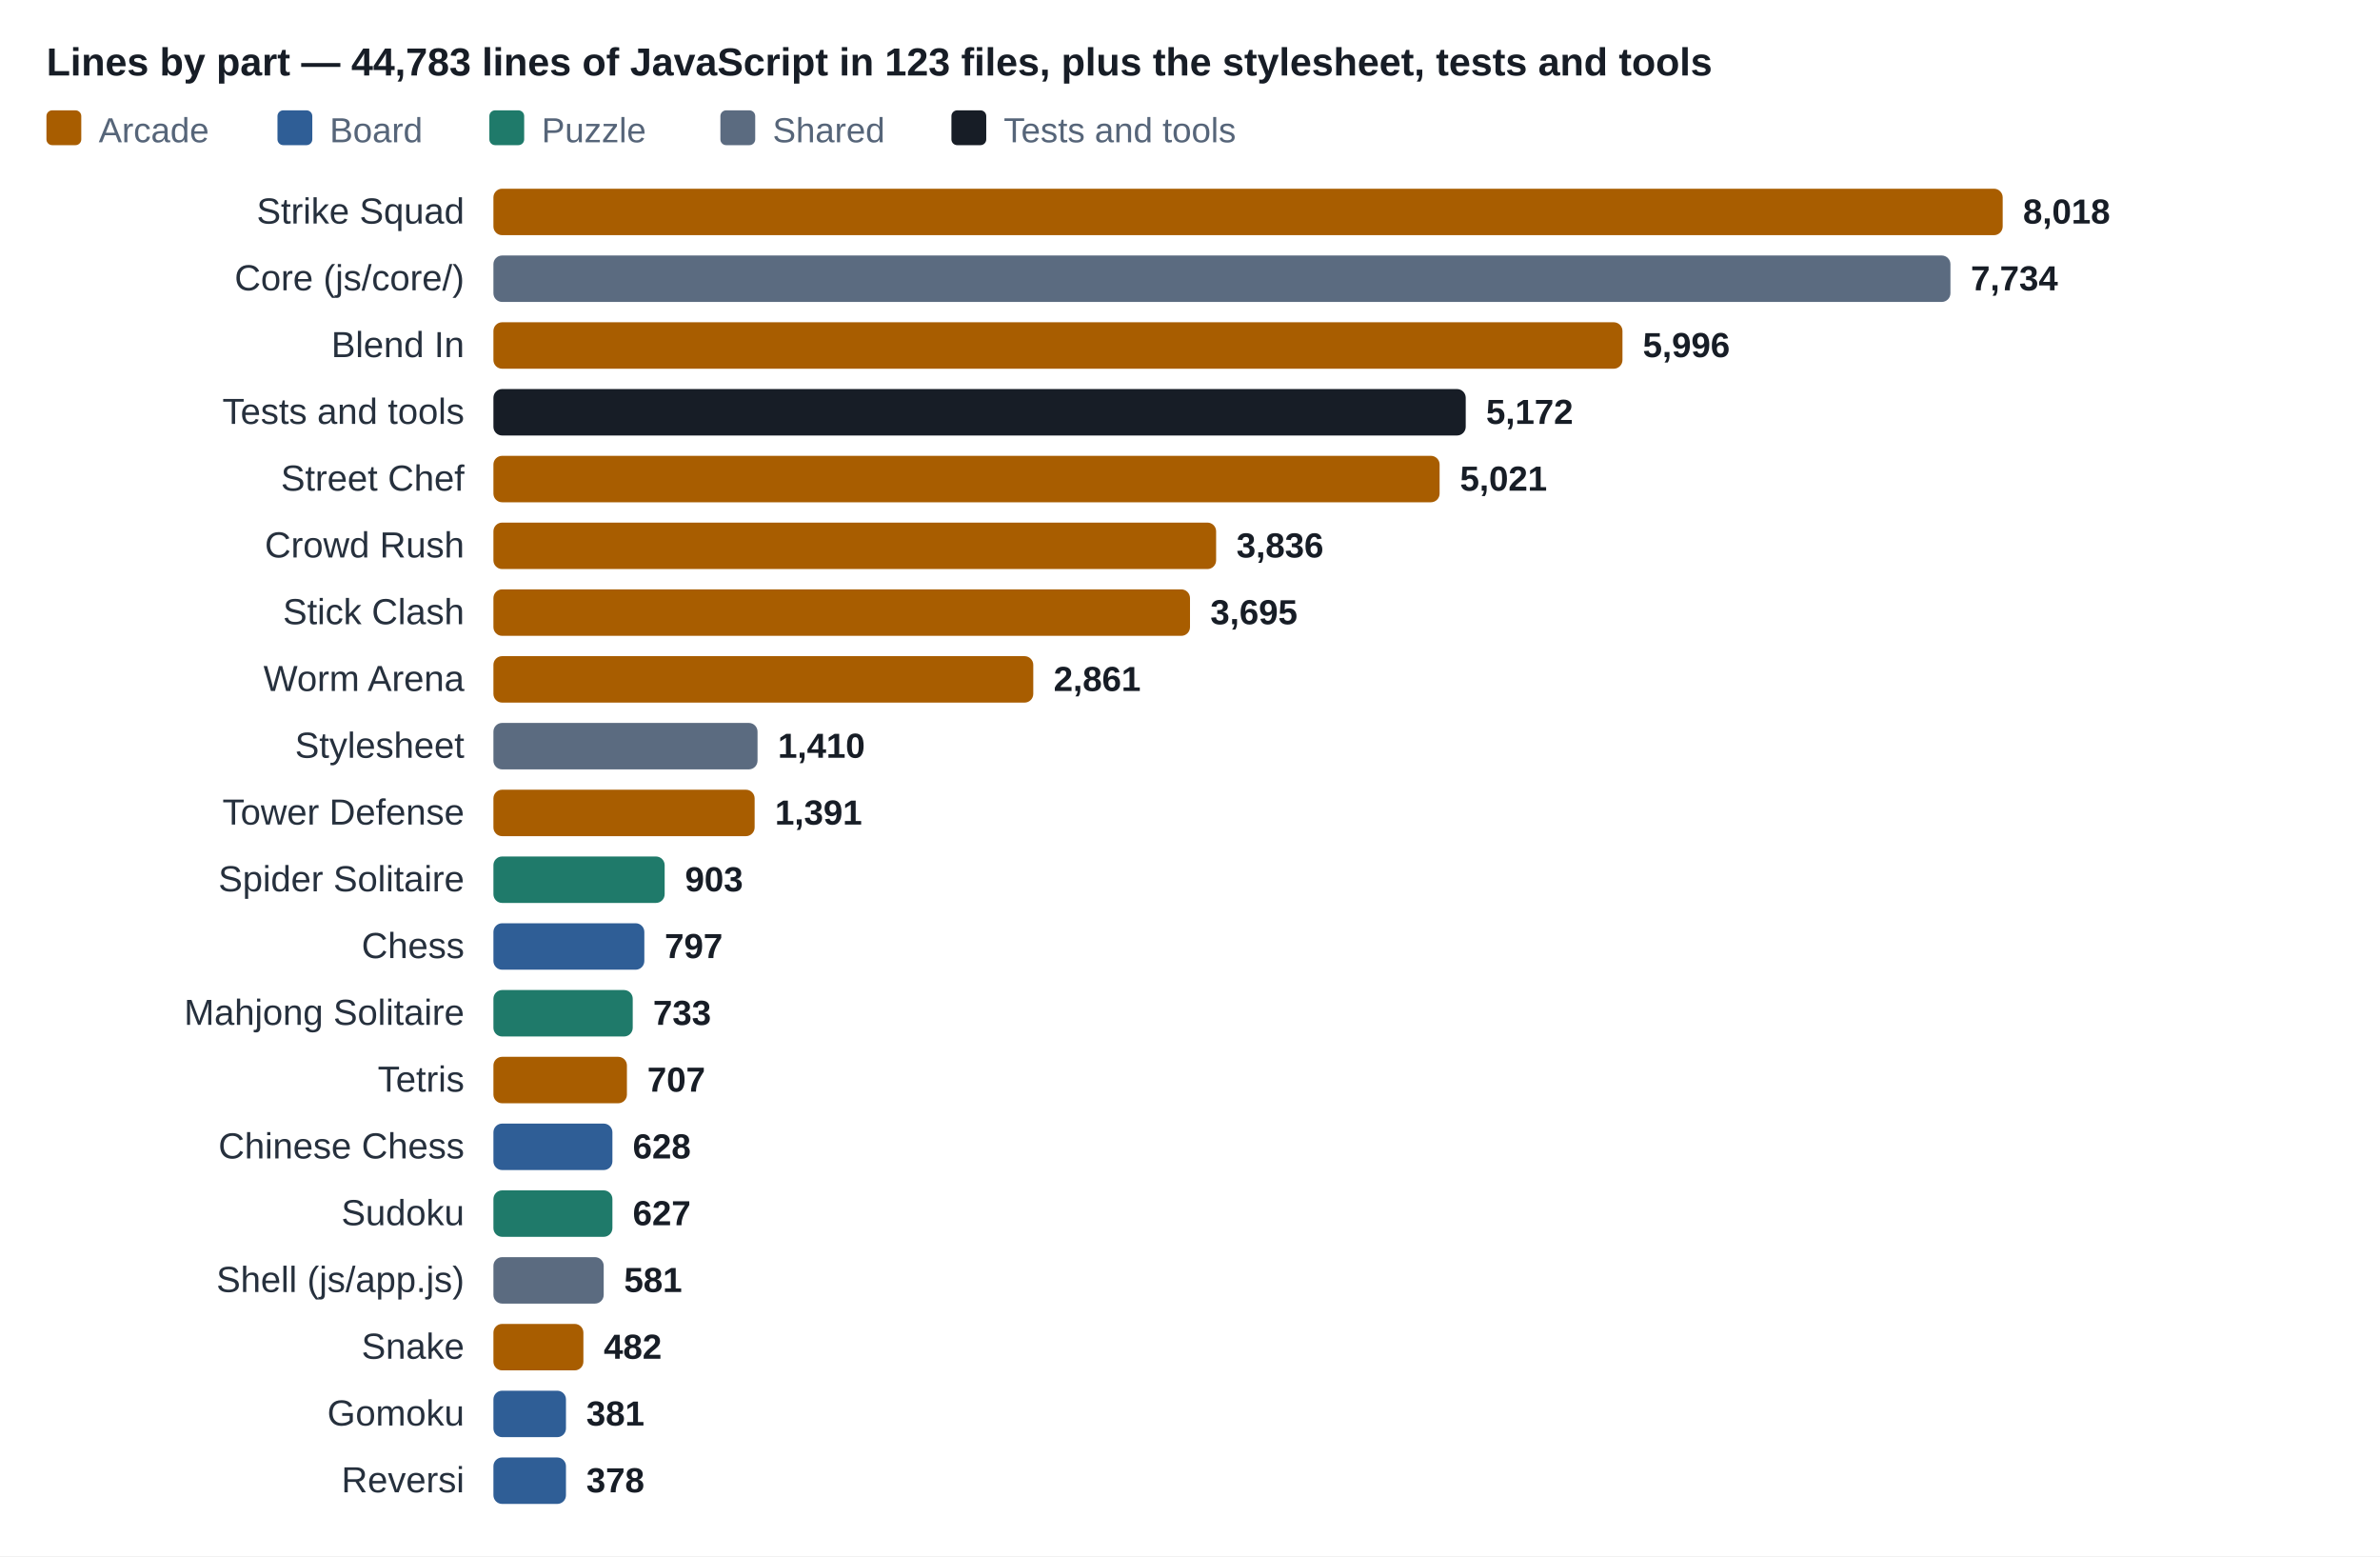
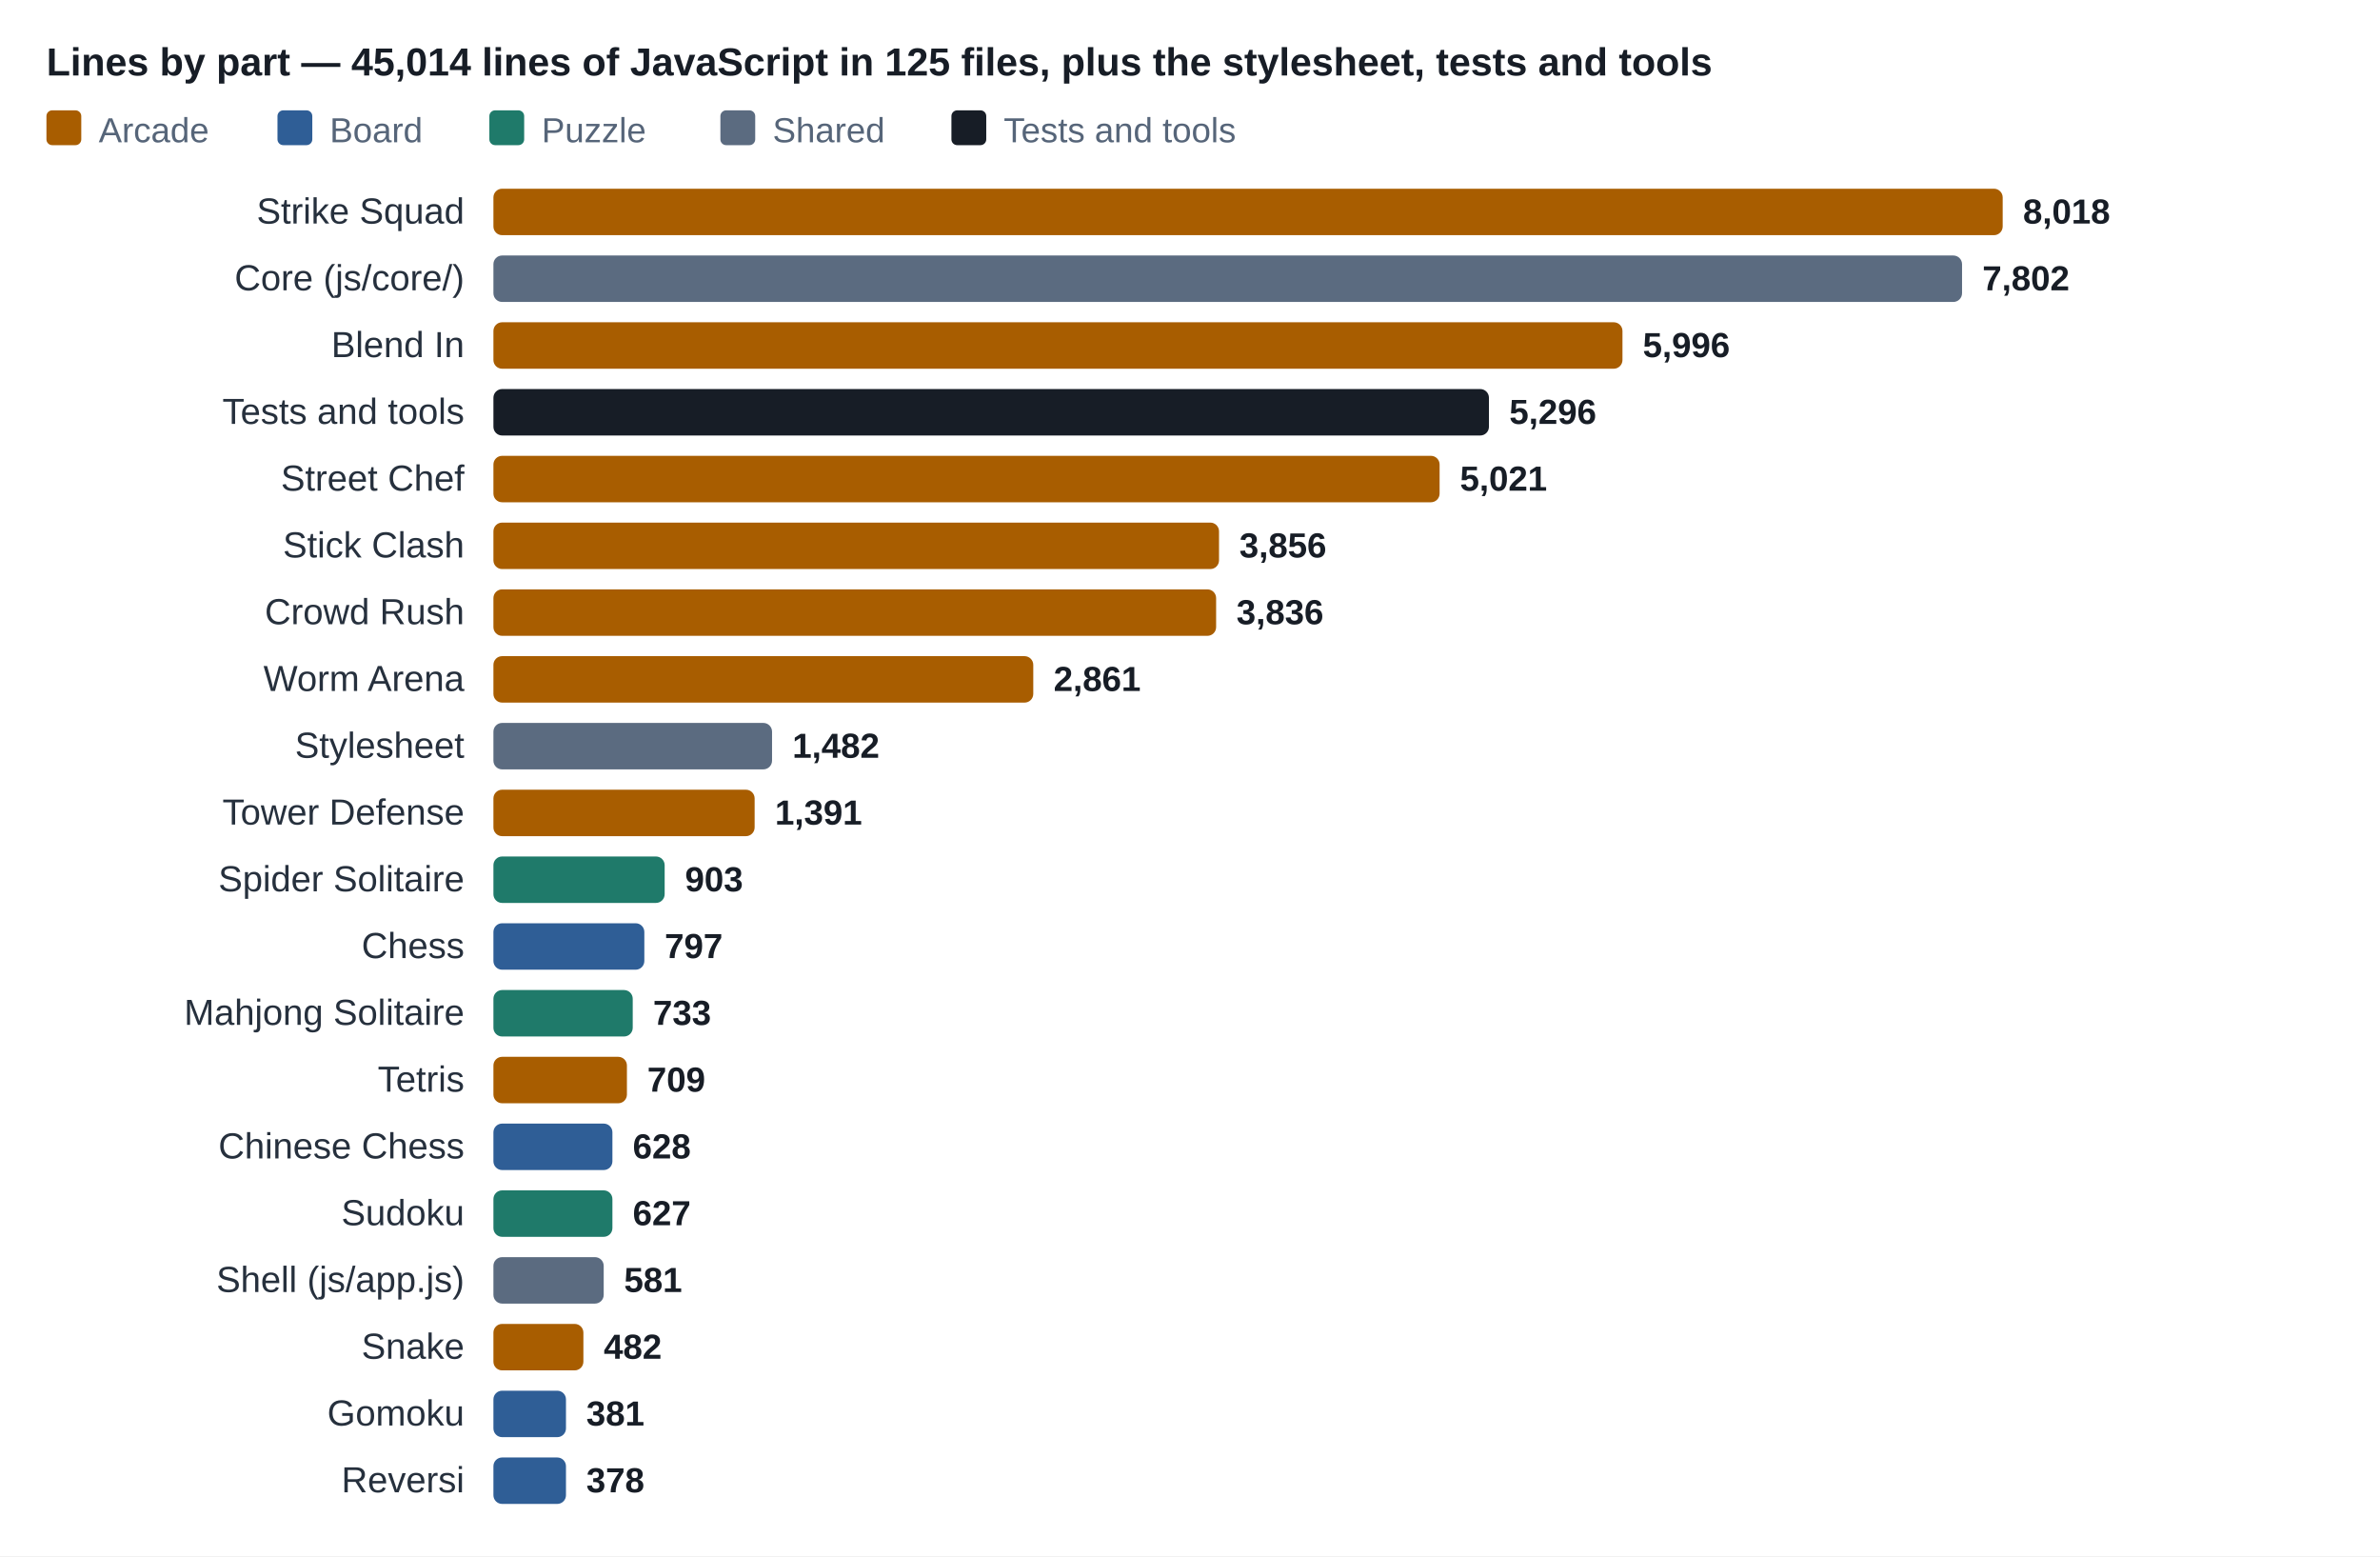
<svg xmlns="http://www.w3.org/2000/svg" viewBox="0 0 820 536" width="820" height="536" font-family="Segoe UI, Arial, sans-serif">
  <defs>
    <marker id="ah" viewBox="0 0 10 10" refX="9" refY="5" markerWidth="8" markerHeight="8" orient="auto-start-reverse">
      <path d="M0 0L10 5L0 10z" fill="#566579" />
    </marker>
    <marker id="ab" viewBox="0 0 10 10" refX="9" refY="5" markerWidth="8" markerHeight="8" orient="auto-start-reverse">
      <path d="M0 0L10 5L0 10z" fill="#8A5A00" />
    </marker>
  </defs>
  <rect width="820" height="536" fill="#FFFFFF" />
  <text x="16" y="26" font-size="13.5" font-weight="700" fill="#171D26" text-anchor="start">
-     <tspan x="16" dy="0">Lines by part — 44,783 lines of JavaScript in 123 files, plus the stylesheet, tests and tools</tspan>
+     <tspan x="16" dy="0">Lines by part — 45,014 lines of JavaScript in 125 files, plus the stylesheet, tests and tools</tspan>
  </text>
  <rect x="16" y="38" width="12" height="12" rx="2" fill="#A85D00" />
  <text x="34" y="49" font-size="12" font-weight="400" fill="#566579" text-anchor="start">
    <tspan x="34" dy="0">Arcade</tspan>
  </text>
  <rect x="95.6" y="38" width="12" height="12" rx="2" fill="#2F5E96" />
  <text x="113.6" y="49" font-size="12" font-weight="400" fill="#566579" text-anchor="start">
    <tspan x="113.6" dy="0">Board</tspan>
  </text>
  <rect x="168.6" y="38" width="12" height="12" rx="2" fill="#1F7A6A" />
  <text x="186.6" y="49" font-size="12" font-weight="400" fill="#566579" text-anchor="start">
    <tspan x="186.6" dy="0">Puzzle</tspan>
  </text>
  <rect x="248.2" y="38" width="12" height="12" rx="2" fill="#5B6B80" />
  <text x="266.2" y="49" font-size="12" font-weight="400" fill="#566579" text-anchor="start">
    <tspan x="266.2" dy="0">Shared</tspan>
  </text>
  <rect x="327.8" y="38" width="12" height="12" rx="2" fill="#171D26" />
  <text x="345.8" y="49" font-size="12" font-weight="400" fill="#566579" text-anchor="start">
    <tspan x="345.8" dy="0">Tests and tools</tspan>
  </text>
  <text x="160" y="77" font-size="12.5" font-weight="400" fill="#26303D" text-anchor="end">
    <tspan x="160" dy="0">Strike Squad</tspan>
  </text>
  <rect x="170" y="65" width="520" height="16" rx="3" fill="#A85D00" />
  <text x="697" y="77" font-size="12" font-weight="600" fill="#171D26" text-anchor="start">
    <tspan x="697" dy="0">8,018</tspan>
  </text>
  <text x="160" y="100" font-size="12.5" font-weight="400" fill="#26303D" text-anchor="end">
    <tspan x="160" dy="0">Core (js/core/)</tspan>
  </text>
-   <rect x="170" y="88" width="502" height="16" rx="3" fill="#5B6B80" />
-   <text x="679" y="100" font-size="12" font-weight="600" fill="#171D26" text-anchor="start">
-     <tspan x="679" dy="0">7,734</tspan>
+   <rect x="170" y="88" width="506" height="16" rx="3" fill="#5B6B80" />
+   <text x="683" y="100" font-size="12" font-weight="600" fill="#171D26" text-anchor="start">
+     <tspan x="683" dy="0">7,802</tspan>
  </text>
  <text x="160" y="123" font-size="12.5" font-weight="400" fill="#26303D" text-anchor="end">
    <tspan x="160" dy="0">Blend In</tspan>
  </text>
  <rect x="170" y="111" width="389" height="16" rx="3" fill="#A85D00" />
  <text x="566" y="123" font-size="12" font-weight="600" fill="#171D26" text-anchor="start">
    <tspan x="566" dy="0">5,996</tspan>
  </text>
  <text x="160" y="146" font-size="12.5" font-weight="400" fill="#26303D" text-anchor="end">
    <tspan x="160" dy="0">Tests and tools</tspan>
  </text>
-   <rect x="170" y="134" width="335" height="16" rx="3" fill="#171D26" />
-   <text x="512" y="146" font-size="12" font-weight="600" fill="#171D26" text-anchor="start">
-     <tspan x="512" dy="0">5,172</tspan>
+   <rect x="170" y="134" width="343" height="16" rx="3" fill="#171D26" />
+   <text x="520" y="146" font-size="12" font-weight="600" fill="#171D26" text-anchor="start">
+     <tspan x="520" dy="0">5,296</tspan>
  </text>
  <text x="160" y="169" font-size="12.5" font-weight="400" fill="#26303D" text-anchor="end">
    <tspan x="160" dy="0">Street Chef</tspan>
  </text>
  <rect x="170" y="157" width="326" height="16" rx="3" fill="#A85D00" />
  <text x="503" y="169" font-size="12" font-weight="600" fill="#171D26" text-anchor="start">
    <tspan x="503" dy="0">5,021</tspan>
  </text>
  <text x="160" y="192" font-size="12.5" font-weight="400" fill="#26303D" text-anchor="end">
+     <tspan x="160" dy="0">Stick Clash</tspan>
+   </text>
+   <rect x="170" y="180" width="250" height="16" rx="3" fill="#A85D00" />
+   <text x="427" y="192" font-size="12" font-weight="600" fill="#171D26" text-anchor="start">
+     <tspan x="427" dy="0">3,856</tspan>
+   </text>
+   <text x="160" y="215" font-size="12.5" font-weight="400" fill="#26303D" text-anchor="end">
    <tspan x="160" dy="0">Crowd Rush</tspan>
  </text>
-   <rect x="170" y="180" width="249" height="16" rx="3" fill="#A85D00" />
-   <text x="426" y="192" font-size="12" font-weight="600" fill="#171D26" text-anchor="start">
+   <rect x="170" y="203" width="249" height="16" rx="3" fill="#A85D00" />
+   <text x="426" y="215" font-size="12" font-weight="600" fill="#171D26" text-anchor="start">
    <tspan x="426" dy="0">3,836</tspan>
-   </text>
-   <text x="160" y="215" font-size="12.5" font-weight="400" fill="#26303D" text-anchor="end">
-     <tspan x="160" dy="0">Stick Clash</tspan>
-   </text>
-   <rect x="170" y="203" width="240" height="16" rx="3" fill="#A85D00" />
-   <text x="417" y="215" font-size="12" font-weight="600" fill="#171D26" text-anchor="start">
-     <tspan x="417" dy="0">3,695</tspan>
  </text>
  <text x="160" y="238" font-size="12.5" font-weight="400" fill="#26303D" text-anchor="end">
    <tspan x="160" dy="0">Worm Arena</tspan>
  </text>
  <rect x="170" y="226" width="186" height="16" rx="3" fill="#A85D00" />
  <text x="363" y="238" font-size="12" font-weight="600" fill="#171D26" text-anchor="start">
    <tspan x="363" dy="0">2,861</tspan>
  </text>
  <text x="160" y="261" font-size="12.5" font-weight="400" fill="#26303D" text-anchor="end">
    <tspan x="160" dy="0">Stylesheet</tspan>
  </text>
-   <rect x="170" y="249" width="91" height="16" rx="3" fill="#5B6B80" />
-   <text x="268" y="261" font-size="12" font-weight="600" fill="#171D26" text-anchor="start">
-     <tspan x="268" dy="0">1,410</tspan>
+   <rect x="170" y="249" width="96" height="16" rx="3" fill="#5B6B80" />
+   <text x="273" y="261" font-size="12" font-weight="600" fill="#171D26" text-anchor="start">
+     <tspan x="273" dy="0">1,482</tspan>
  </text>
  <text x="160" y="284" font-size="12.5" font-weight="400" fill="#26303D" text-anchor="end">
    <tspan x="160" dy="0">Tower Defense</tspan>
  </text>
  <rect x="170" y="272" width="90" height="16" rx="3" fill="#A85D00" />
  <text x="267" y="284" font-size="12" font-weight="600" fill="#171D26" text-anchor="start">
    <tspan x="267" dy="0">1,391</tspan>
  </text>
  <text x="160" y="307" font-size="12.5" font-weight="400" fill="#26303D" text-anchor="end">
    <tspan x="160" dy="0">Spider Solitaire</tspan>
  </text>
  <rect x="170" y="295" width="59" height="16" rx="3" fill="#1F7A6A" />
  <text x="236" y="307" font-size="12" font-weight="600" fill="#171D26" text-anchor="start">
    <tspan x="236" dy="0">903</tspan>
  </text>
  <text x="160" y="330" font-size="12.5" font-weight="400" fill="#26303D" text-anchor="end">
    <tspan x="160" dy="0">Chess</tspan>
  </text>
  <rect x="170" y="318" width="52" height="16" rx="3" fill="#2F5E96" />
  <text x="229" y="330" font-size="12" font-weight="600" fill="#171D26" text-anchor="start">
    <tspan x="229" dy="0">797</tspan>
  </text>
  <text x="160" y="353" font-size="12.5" font-weight="400" fill="#26303D" text-anchor="end">
    <tspan x="160" dy="0">Mahjong Solitaire</tspan>
  </text>
  <rect x="170" y="341" width="48" height="16" rx="3" fill="#1F7A6A" />
  <text x="225" y="353" font-size="12" font-weight="600" fill="#171D26" text-anchor="start">
    <tspan x="225" dy="0">733</tspan>
  </text>
  <text x="160" y="376" font-size="12.5" font-weight="400" fill="#26303D" text-anchor="end">
    <tspan x="160" dy="0">Tetris</tspan>
  </text>
  <rect x="170" y="364" width="46" height="16" rx="3" fill="#A85D00" />
  <text x="223" y="376" font-size="12" font-weight="600" fill="#171D26" text-anchor="start">
-     <tspan x="223" dy="0">707</tspan>
+     <tspan x="223" dy="0">709</tspan>
  </text>
  <text x="160" y="399" font-size="12.5" font-weight="400" fill="#26303D" text-anchor="end">
    <tspan x="160" dy="0">Chinese Chess</tspan>
  </text>
  <rect x="170" y="387" width="41" height="16" rx="3" fill="#2F5E96" />
  <text x="218" y="399" font-size="12" font-weight="600" fill="#171D26" text-anchor="start">
    <tspan x="218" dy="0">628</tspan>
  </text>
  <text x="160" y="422" font-size="12.5" font-weight="400" fill="#26303D" text-anchor="end">
    <tspan x="160" dy="0">Sudoku</tspan>
  </text>
  <rect x="170" y="410" width="41" height="16" rx="3" fill="#1F7A6A" />
  <text x="218" y="422" font-size="12" font-weight="600" fill="#171D26" text-anchor="start">
    <tspan x="218" dy="0">627</tspan>
  </text>
  <text x="160" y="445" font-size="12.5" font-weight="400" fill="#26303D" text-anchor="end">
    <tspan x="160" dy="0">Shell (js/app.js)</tspan>
  </text>
  <rect x="170" y="433" width="38" height="16" rx="3" fill="#5B6B80" />
  <text x="215" y="445" font-size="12" font-weight="600" fill="#171D26" text-anchor="start">
    <tspan x="215" dy="0">581</tspan>
  </text>
  <text x="160" y="468" font-size="12.5" font-weight="400" fill="#26303D" text-anchor="end">
    <tspan x="160" dy="0">Snake</tspan>
  </text>
  <rect x="170" y="456" width="31" height="16" rx="3" fill="#A85D00" />
  <text x="208" y="468" font-size="12" font-weight="600" fill="#171D26" text-anchor="start">
    <tspan x="208" dy="0">482</tspan>
  </text>
  <text x="160" y="491" font-size="12.5" font-weight="400" fill="#26303D" text-anchor="end">
    <tspan x="160" dy="0">Gomoku</tspan>
  </text>
  <rect x="170" y="479" width="25" height="16" rx="3" fill="#2F5E96" />
  <text x="202" y="491" font-size="12" font-weight="600" fill="#171D26" text-anchor="start">
    <tspan x="202" dy="0">381</tspan>
  </text>
  <text x="160" y="514" font-size="12.5" font-weight="400" fill="#26303D" text-anchor="end">
    <tspan x="160" dy="0">Reversi</tspan>
  </text>
  <rect x="170" y="502" width="25" height="16" rx="3" fill="#2F5E96" />
  <text x="202" y="514" font-size="12" font-weight="600" fill="#171D26" text-anchor="start">
    <tspan x="202" dy="0">378</tspan>
  </text>
</svg>
